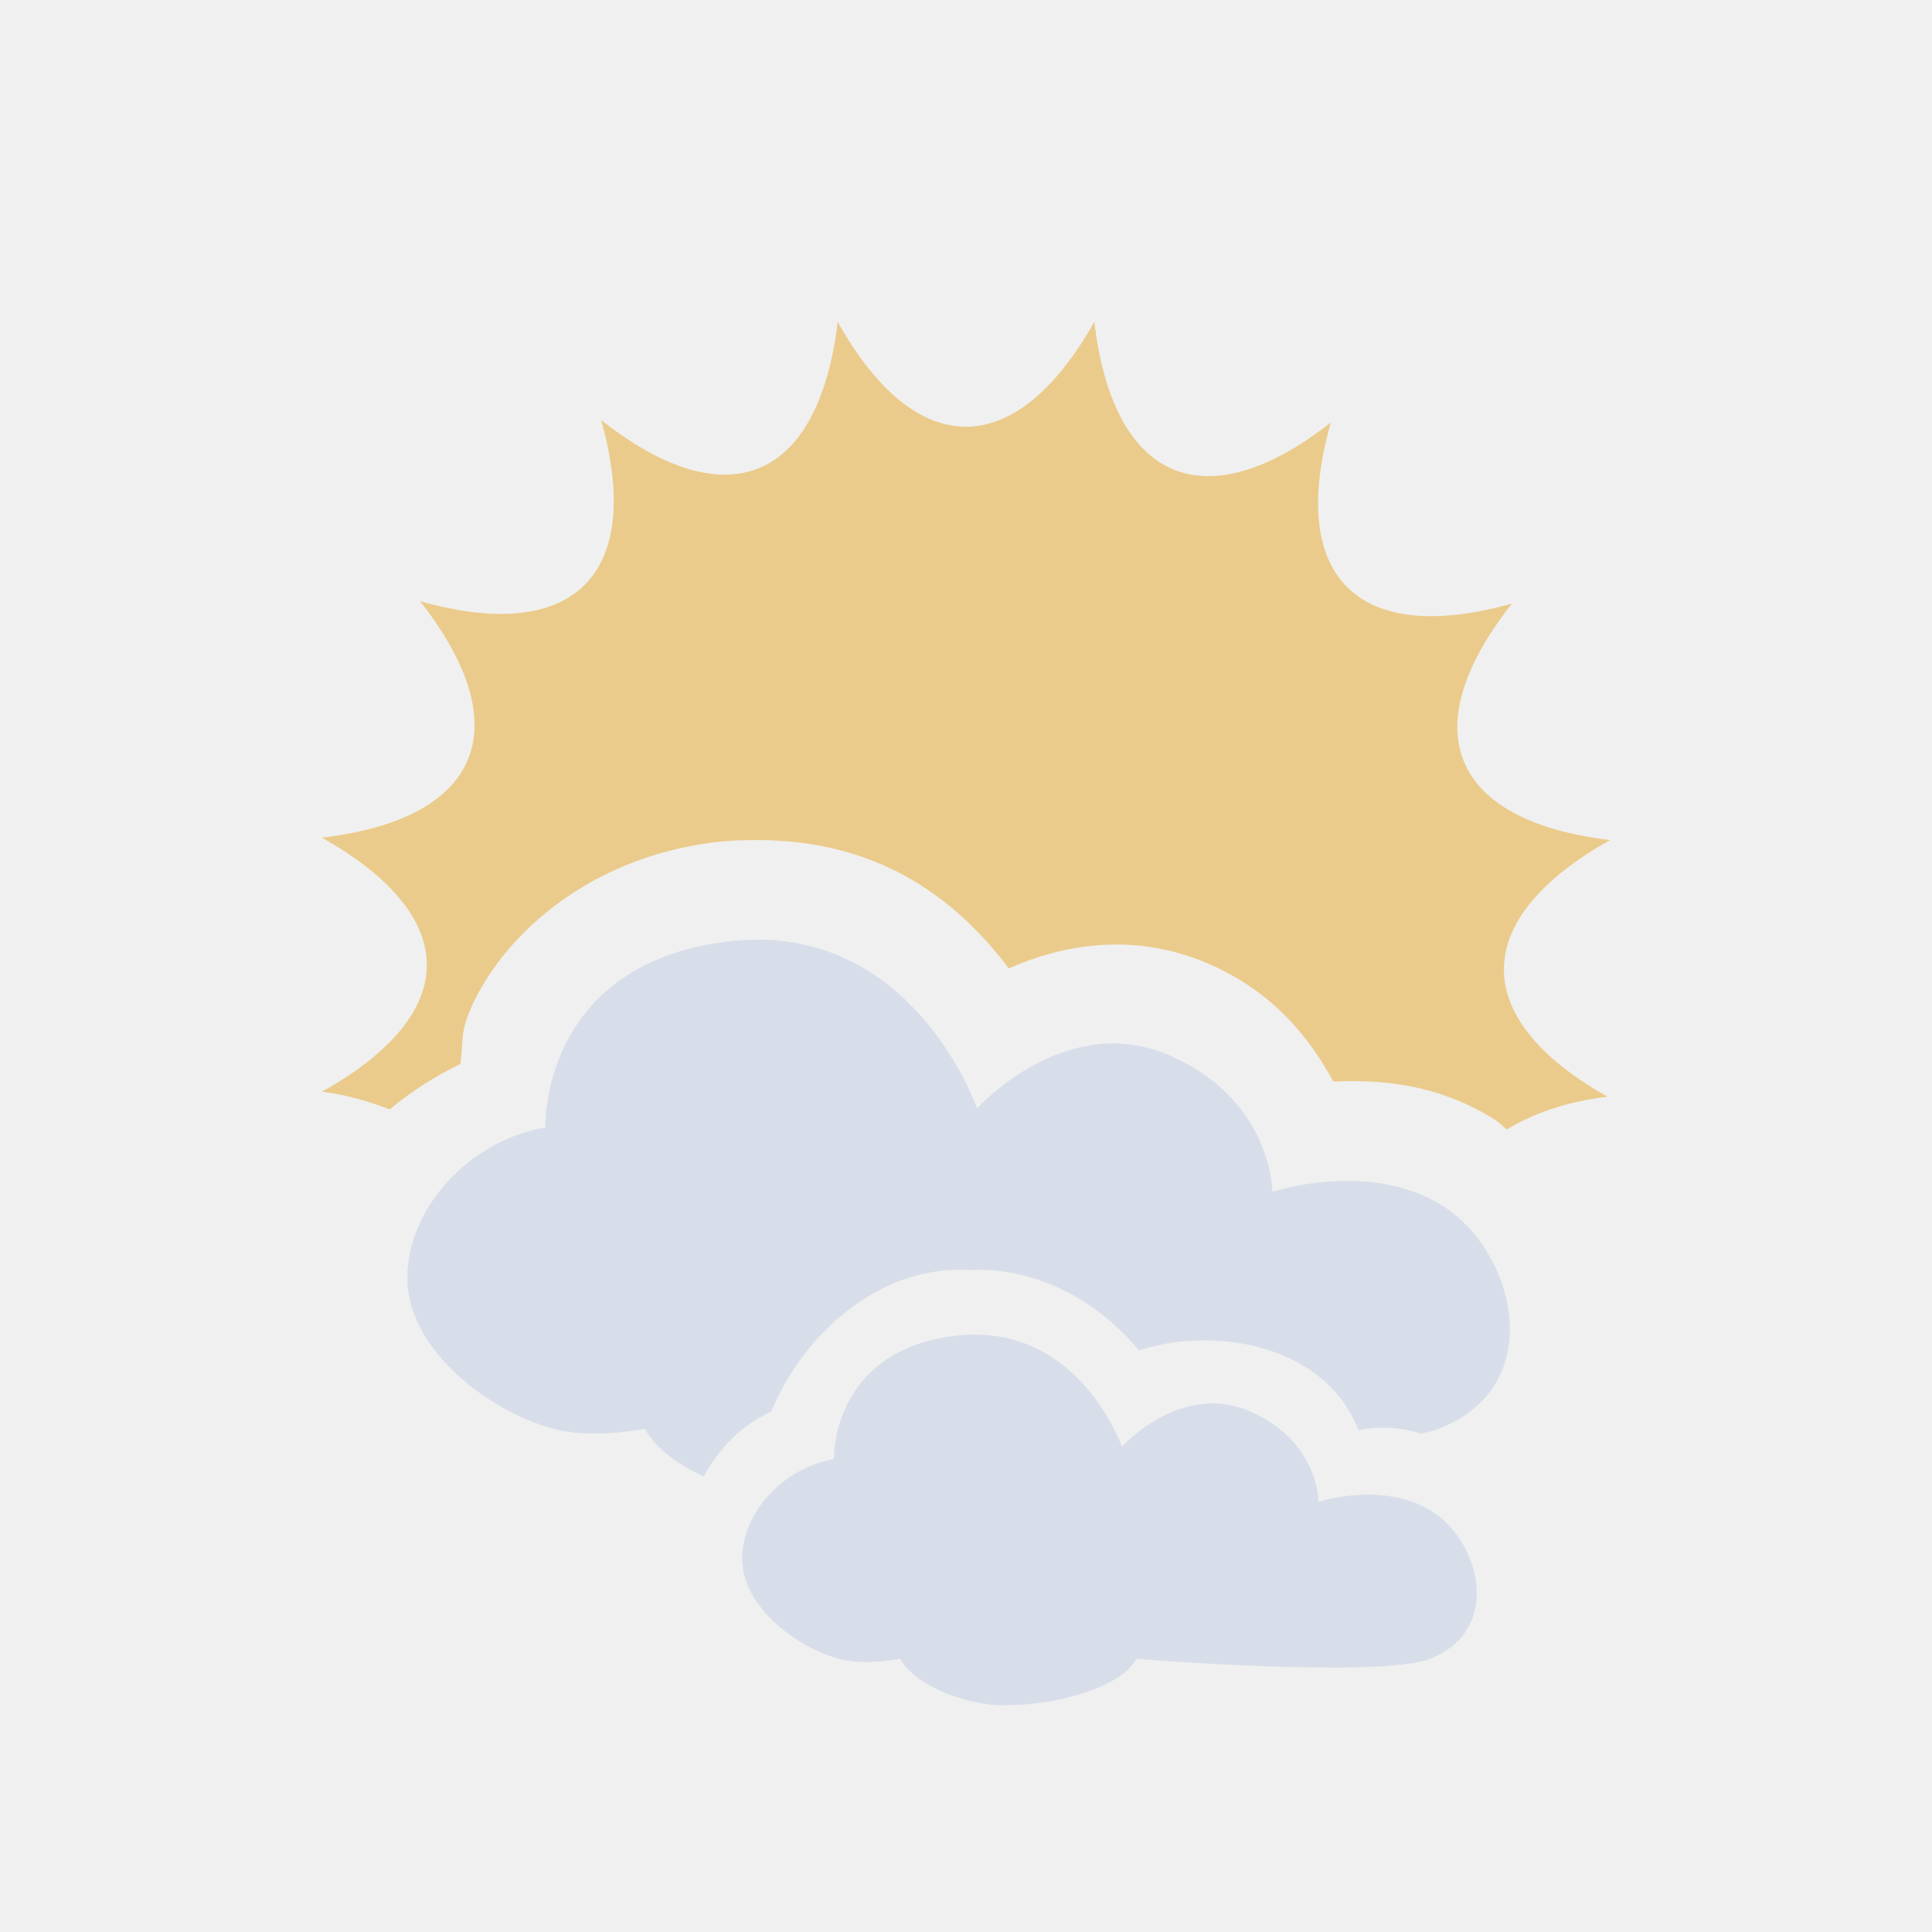
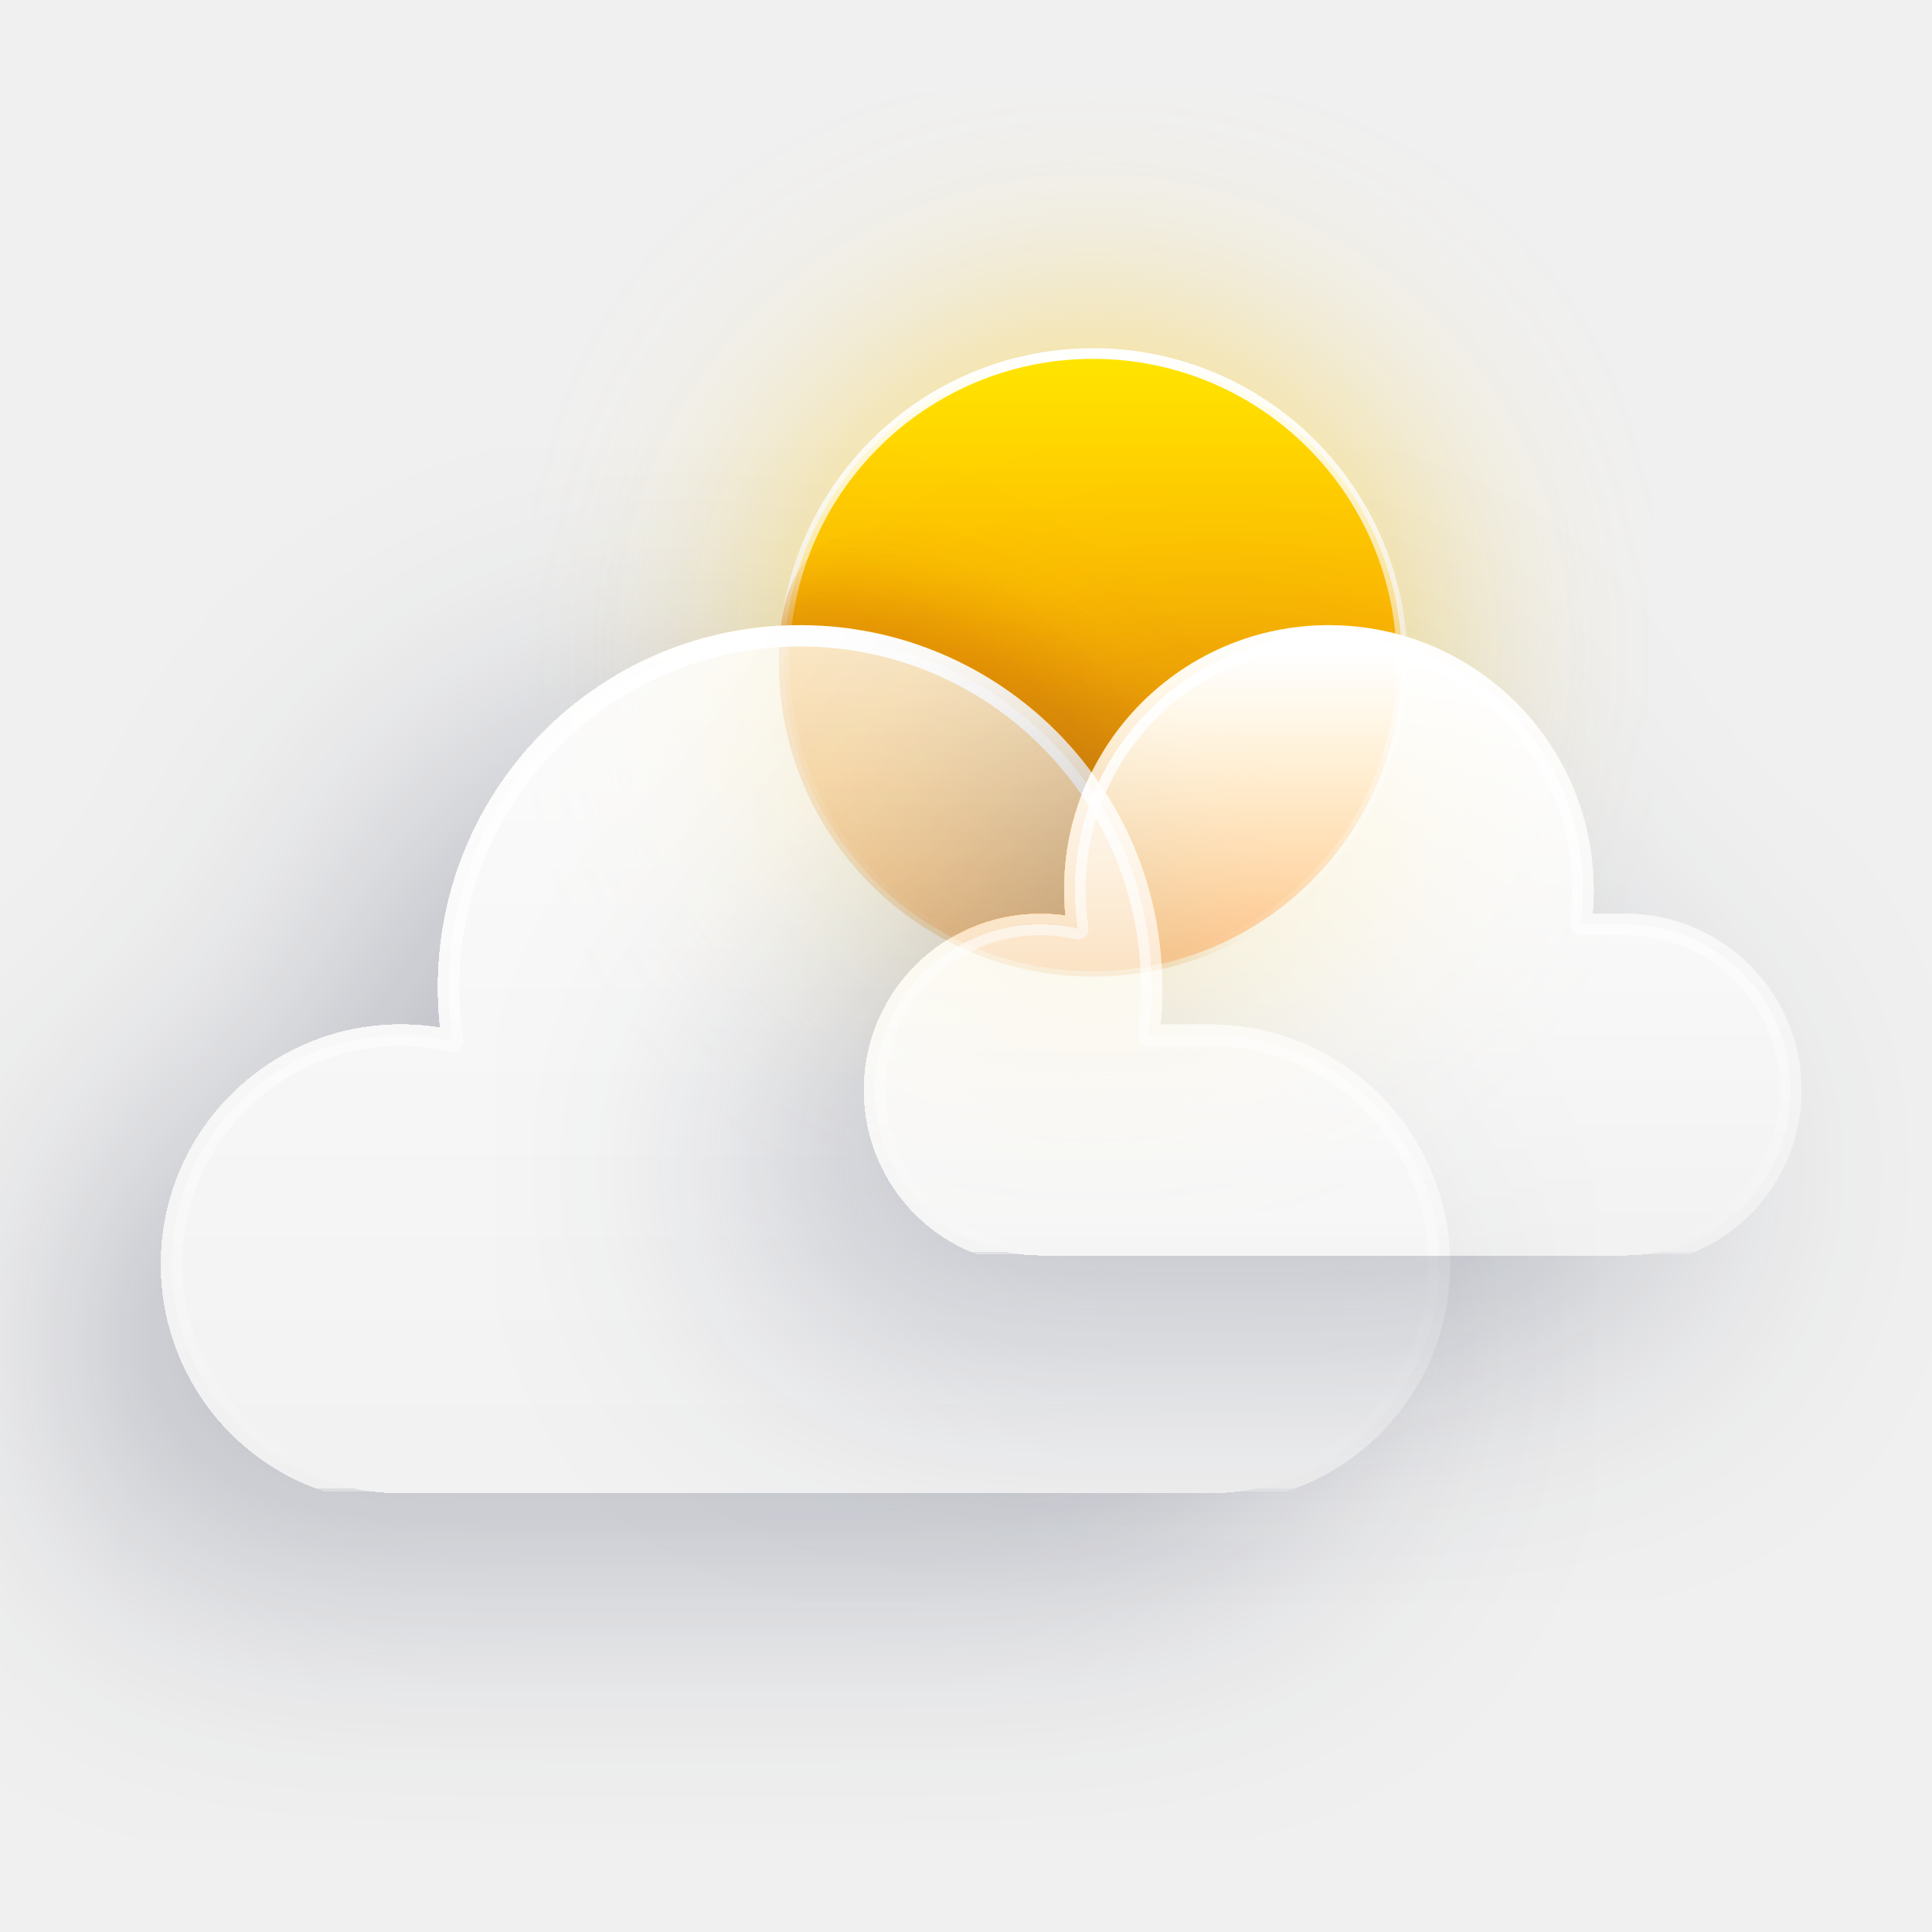
<svg xmlns="http://www.w3.org/2000/svg" viewBox="0 0 24 24" version="1.1" id="svg6">
-   <defs id="defs10" />
-   <path d="m9.425 11.674c-0.133-1e-3 -0.272 6e-3 -0.417 0.025-2.304 0.301-2.233 2.306-2.233 2.306-0.944 0.163-1.715 0.998-1.715 1.872 0 0.873 0.986 1.647 1.813 1.872 0.491 0.134 1.137 0 1.137 0 0.134 0.24 0.408 0.444 0.732 0.593 0.19-0.35 0.474-0.644 0.838-0.806 0.402-0.975 1.363-1.828 2.464-1.759 0.807-0.044 1.593 0.374 2.104 1 0.938-0.313 2.324-0.071 2.727 0.99 0.268-0.056 0.533-0.035 0.781 0.042 0.088-0.018 0.162-0.039 0.223-0.063 1.369-0.535 0.943-2.209 0.032-2.774s-2.104-0.167-2.104-0.167-3e-3 -1.15-1.291-1.7-2.379 0.664-2.379 0.664-0.718-2.085-2.711-2.097zm2.703 4.905c-0.089-1e-3 -0.183 4e-3 -0.279 0.017-1.536 0.199-1.489 1.529-1.489 1.529-0.629 0.108-1.141 0.662-1.141 1.241s0.655 1.092 1.206 1.241c0.328 0.089 0.757 0 0.757 0 0.194 0.346 0.836 0.577 1.283 0.577 0.729 0 1.478-0.244 1.651-0.577 0 0 3.02 0.244 3.645 0 0.912-0.355 0.627-1.463 0.02-1.838s-1.4-0.113-1.4-0.113-3e-3 -0.763-0.862-1.128c-0.858-0.365-1.582 0.443-1.582 0.443s-0.481-1.383-1.809-1.391z" fill="#d8dee9" id="path2" />
-   <path d="m10.406 3.999c-0.239 1.98-1.374 2.452-2.938 1.219 0.537 1.92-0.334 2.791-2.25 2.25 1.231 1.569 0.759 2.704-1.219 2.938 1.737 0.978 1.738 2.184 0 3.156 0.334 0.04 0.597 0.129 0.844 0.219 0.264-0.223 0.554-0.407 0.875-0.563 0.045-0.305-0.018-0.402 0.188-0.813 0.419-0.836 1.43-1.741 2.938-1.938 0.208-0.027 0.412-0.032 0.594-0.031 1.561 0.01 2.495 0.801 3.094 1.594 0.644-0.285 1.526-0.465 2.469-0.063 0.809 0.346 1.264 0.921 1.563 1.469 0.578-0.027 1.281 0.022 2 0.469 0.06 0.037 0.1 0.085 0.156 0.125 0.312-0.188 0.71-0.342 1.25-0.406-1.738-0.978-1.706-2.215 0.031-3.188-1.98-0.239-2.452-1.374-1.219-2.938-1.92 0.537-2.791-0.334-2.25-2.25-1.569 1.231-2.704 0.727-2.938-1.25-0.978 1.737-2.215 1.737-3.188 0z" id="path4" style="fill:#ebcb8b;fill-opacity:1" />
+   <defs id="defs10">
+     <linearGradient id="paint0_linear_2_336" x1="511.961" y1="493.989" x2="586.152" y2="638.227" gradientUnits="userSpaceOnUse">
+       <stop offset="0" stop-color="#D6C2FF" id="stop31" />
+       <stop offset="1" stop-color="#7E2FFF" id="stop32" />
+     </linearGradient>
+     <filter id="filter0_dd_2_336" x="412.098" y="438.412" width="264.22" height="264.41" filterUnits="userSpaceOnUse" color-interpolation-filters="sRGB">
+       <feFlood flood-opacity="0" result="BackgroundImageFix" id="feFlood11" />
+       <feColorMatrix in="SourceAlpha" type="matrix" values="0 0 0 0 0 0 0 0 0 0 0 0 0 0 0 0 0 0 127 0" result="hardAlpha" id="feColorMatrix11" />
+       <feOffset dx="-21" dy="15" id="feOffset11" />
+       <feGaussianBlur stdDeviation="25" id="feGaussianBlur11" />
+       <feComposite in2="hardAlpha" operator="out" id="feComposite11" />
+       <feColorMatrix type="matrix" values="0 0 0 0 0.113 0 0 0 0 0.149 0 0 0 0 0.275 0 0 0 0.25 0" id="feColorMatrix12" />
+       <feBlend mode="normal" in2="BackgroundImageFix" result="effect1_dropShadow_2_336" id="feBlend12" />
+       <feColorMatrix in="SourceAlpha" type="matrix" values="0 0 0 0 0 0 0 0 0 0 0 0 0 0 0 0 0 0 127 0" result="hardAlpha" id="feColorMatrix13" />
+       <feOffset id="feOffset13" />
+       <feGaussianBlur stdDeviation="19" id="feGaussianBlur13" />
+       <feComposite in2="hardAlpha" operator="out" id="feComposite13" />
+       <feColorMatrix type="matrix" values="0 0 0 0 0.62 0 0 0 0 0.424 0 0 0 0 1 0 0 0 0.4 0" id="feColorMatrix14" />
+       <feBlend mode="normal" in2="effect1_dropShadow_2_336" result="effect2_dropShadow_2_336" id="feBlend14" />
+       <feBlend mode="normal" in="SourceGraphic" in2="effect2_dropShadow_2_336" result="shape" id="feBlend15" />
+     </filter>
+     <linearGradient id="paint1_linear_2_336" x1="520.038" y1="414.677" x2="566.183" y2="603.979" gradientUnits="userSpaceOnUse">
+       <stop stop-color="white" id="stop33" />
+       <stop offset="1" stop-color="white" stop-opacity="0" id="stop34" />
+     </linearGradient>
+     <mask id="path-1-inside-1_2_336" fill="#ffffff">
+       <path fill-rule="evenodd" clip-rule="evenodd" d="m 552.339,476.456 c 3.453,-0.512 5.514,3.562 3.604,6.484 -12.939,19.798 -15.162,45.796 -3.57,68.331 15.295,29.736 49.483,43.411 80.363,33.906 3.339,-1.028 6.685,2.084 5.234,5.263 -7.299,15.984 -19.821,29.722 -36.659,38.383 -39.83,20.488 -88.728,4.807 -109.215,-35.023 -20.488,-39.83 -4.807,-88.727 35.023,-109.215 8.135,-4.184 16.648,-6.86 25.22,-8.129 z" id="path1" />
+     </mask>
+     <filter id="filter5" x="412.098" y="438.412" width="264.22" height="264.41" filterUnits="userSpaceOnUse" color-interpolation-filters="sRGB">
+       <feFlood flood-opacity="0" result="BackgroundImageFix" id="feFlood1" />
+       <feColorMatrix in="SourceAlpha" type="matrix" values="0 0 0 0 0 0 0 0 0 0 0 0 0 0 0 0 0 0 127 0" result="hardAlpha" id="feColorMatrix1" />
+       <feOffset dx="-21" dy="15" id="feOffset1" />
+       <feGaussianBlur stdDeviation="25" id="feGaussianBlur1" />
+       <feComposite in2="hardAlpha" operator="out" id="feComposite1" />
+       <feColorMatrix type="matrix" values="0 0 0 0 0.113 0 0 0 0 0.149 0 0 0 0 0.275 0 0 0 0.25 0" id="feColorMatrix2" />
+       <feBlend mode="normal" in2="BackgroundImageFix" result="effect1_dropShadow_2_336" id="feBlend2" />
+       <feColorMatrix in="SourceAlpha" type="matrix" values="0 0 0 0 0 0 0 0 0 0 0 0 0 0 0 0 0 0 127 0" result="hardAlpha" id="feColorMatrix3" />
+       <feOffset id="feOffset3" />
+       <feGaussianBlur stdDeviation="19" id="feGaussianBlur3" />
+       <feComposite in2="hardAlpha" operator="out" id="feComposite3" />
+       <feColorMatrix type="matrix" values="0 0 0 0 0.62 0 0 0 0 0.424 0 0 0 0 1 0 0 0 0.4 0" id="feColorMatrix4" />
+       <feBlend mode="normal" in2="effect1_dropShadow_2_336" result="effect2_dropShadow_2_336" id="feBlend4" />
+       <feBlend mode="normal" in="SourceGraphic" in2="effect2_dropShadow_2_336" result="shape" id="feBlend5" />
+     </filter>
+     <linearGradient id="paint2_linear_2_336" x1="587.137" y1="473.016" x2="587.137" y2="511.016" gradientUnits="userSpaceOnUse">
+       <stop offset="0" stop-color="#D6C2FF" id="stop35" />
+       <stop offset="1" stop-color="#7E2FFF" id="stop36" />
+     </linearGradient>
+     <filter id="filter1_dd_2_336" x="503.073" y="442.753" width="127.855" height="127.855" filterUnits="userSpaceOnUse" color-interpolation-filters="sRGB">
+       <feFlood flood-opacity="0" result="BackgroundImageFix" id="feFlood15" />
+       <feColorMatrix in="SourceAlpha" type="matrix" values="0 0 0 0 0 0 0 0 0 0 0 0 0 0 0 0 0 0 127 0" result="hardAlpha" id="feColorMatrix15" />
+       <feOffset dx="-21" dy="15" id="feOffset15" />
+       <feGaussianBlur stdDeviation="25" id="feGaussianBlur15" />
+       <feComposite in2="hardAlpha" operator="out" id="feComposite15" />
+       <feColorMatrix type="matrix" values="0 0 0 0 0.113 0 0 0 0 0.149 0 0 0 0 0.275 0 0 0 0.25 0" id="feColorMatrix16" />
+       <feBlend mode="normal" in2="BackgroundImageFix" result="effect1_dropShadow_2_336" id="feBlend16" />
+       <feColorMatrix in="SourceAlpha" type="matrix" values="0 0 0 0 0 0 0 0 0 0 0 0 0 0 0 0 0 0 127 0" result="hardAlpha" id="feColorMatrix17" />
+       <feOffset id="feOffset17" />
+       <feGaussianBlur stdDeviation="9" id="feGaussianBlur17" />
+       <feComposite in2="hardAlpha" operator="out" id="feComposite17" />
+       <feColorMatrix type="matrix" values="0 0 0 0 0.608 0 0 0 0 0.392 0 0 0 0 1 0 0 0 0.56 0" id="feColorMatrix18" />
+       <feBlend mode="normal" in2="effect1_dropShadow_2_336" result="effect2_dropShadow_2_336" id="feBlend18" />
+       <feBlend mode="normal" in="SourceGraphic" in2="effect2_dropShadow_2_336" result="shape" id="feBlend19" />
+     </filter>
+     <linearGradient id="paint3_linear_2_336" x1="588" y1="472.681" x2="588" y2="496.181" gradientUnits="userSpaceOnUse">
+       <stop stop-color="white" id="stop37" />
+       <stop offset="1" stop-color="white" stop-opacity="0" id="stop38" />
+     </linearGradient>
+     <filter id="filter9" x="503.073" y="442.753" width="127.855" height="127.855" filterUnits="userSpaceOnUse" color-interpolation-filters="sRGB">
+       <feFlood flood-opacity="0" result="BackgroundImageFix" id="feFlood5" />
+       <feColorMatrix in="SourceAlpha" type="matrix" values="0 0 0 0 0 0 0 0 0 0 0 0 0 0 0 0 0 0 127 0" result="hardAlpha" id="feColorMatrix5" />
+       <feOffset dx="-21" dy="15" id="feOffset5" />
+       <feGaussianBlur stdDeviation="25" id="feGaussianBlur5" />
+       <feComposite in2="hardAlpha" operator="out" id="feComposite5" />
+       <feColorMatrix type="matrix" values="0 0 0 0 0.113 0 0 0 0 0.149 0 0 0 0 0.275 0 0 0 0.25 0" id="feColorMatrix6" />
+       <feBlend mode="normal" in2="BackgroundImageFix" result="effect1_dropShadow_2_336" id="feBlend6" />
+       <feColorMatrix in="SourceAlpha" type="matrix" values="0 0 0 0 0 0 0 0 0 0 0 0 0 0 0 0 0 0 127 0" result="hardAlpha" id="feColorMatrix7" />
+       <feOffset id="feOffset7" />
+       <feGaussianBlur stdDeviation="9" id="feGaussianBlur7" />
+       <feComposite in2="hardAlpha" operator="out" id="feComposite7" />
+       <feColorMatrix type="matrix" values="0 0 0 0 0.608 0 0 0 0 0.392 0 0 0 0 1 0 0 0 0.56 0" id="feColorMatrix8" />
+       <feBlend mode="normal" in2="effect1_dropShadow_2_336" result="effect2_dropShadow_2_336" id="feBlend8" />
+       <feBlend mode="normal" in="SourceGraphic" in2="effect2_dropShadow_2_336" result="shape" id="feBlend9" />
+     </filter>
+     <linearGradient id="paint4_linear_2_336" x1="604" y1="522.681" x2="604" y2="572.681" gradientUnits="userSpaceOnUse">
+       <stop stop-color="#FFE600" id="stop39" />
+       <stop offset="1" stop-color="#FF7A00" id="stop40" />
+     </linearGradient>
+     <filter id="filter2_dd_2_336" x="513.073" y="492.753" width="139.855" height="139.855" filterUnits="userSpaceOnUse" color-interpolation-filters="sRGB">
+       <feFlood flood-opacity="0" result="BackgroundImageFix" id="feFlood19" />
+       <feColorMatrix in="SourceAlpha" type="matrix" values="0 0 0 0 0 0 0 0 0 0 0 0 0 0 0 0 0 0 127 0" result="hardAlpha" id="feColorMatrix19" />
+       <feOffset dx="-21" dy="15" id="feOffset19" />
+       <feGaussianBlur stdDeviation="25" id="feGaussianBlur19" />
+       <feComposite in2="hardAlpha" operator="out" id="feComposite19" />
+       <feColorMatrix type="matrix" values="0 0 0 0 0.113 0 0 0 0 0.149 0 0 0 0 0.275 0 0 0 0.25 0" id="feColorMatrix20" />
+       <feBlend mode="normal" in2="BackgroundImageFix" result="effect1_dropShadow_2_336" id="feBlend20" />
+       <feColorMatrix in="SourceAlpha" type="matrix" values="0 0 0 0 0 0 0 0 0 0 0 0 0 0 0 0 0 0 127 0" result="hardAlpha" id="feColorMatrix21" />
+       <feOffset id="feOffset21" />
+       <feGaussianBlur stdDeviation="9" id="feGaussianBlur21" />
+       <feComposite in2="hardAlpha" operator="out" id="feComposite21" />
+       <feColorMatrix type="matrix" values="0 0 0 0 0.996 0 0 0 0 0.765 0 0 0 0 0.012 0 0 0 0.47 0" id="feColorMatrix22" />
+       <feBlend mode="normal" in2="effect1_dropShadow_2_336" result="effect2_dropShadow_2_336" id="feBlend22" />
+       <feBlend mode="normal" in="SourceGraphic" in2="effect2_dropShadow_2_336" result="shape" id="feBlend23" />
+     </filter>
+     <linearGradient id="paint5_linear_2_336" x1="604" y1="522.681" x2="604" y2="553.602" gradientUnits="userSpaceOnUse">
+       <stop stop-color="white" id="stop41" />
+       <stop offset="1" stop-color="white" stop-opacity="0" id="stop42" />
+     </linearGradient>
+     <filter id="filter25" x="513.073" y="492.753" width="139.855" height="139.855" filterUnits="userSpaceOnUse" color-interpolation-filters="sRGB">
+       <feFlood flood-opacity="0" result="BackgroundImageFix" id="feFlood9" />
+       <feColorMatrix in="SourceAlpha" type="matrix" values="0 0 0 0 0 0 0 0 0 0 0 0 0 0 0 0 0 0 127 0" result="hardAlpha" id="feColorMatrix9" />
+       <feOffset dx="-21" dy="15" id="feOffset9" />
+       <feGaussianBlur stdDeviation="25" id="feGaussianBlur9" />
+       <feComposite in2="hardAlpha" operator="out" id="feComposite9" />
+       <feColorMatrix type="matrix" values="0 0 0 0 0.113 0 0 0 0 0.149 0 0 0 0 0.275 0 0 0 0.25 0" id="feColorMatrix10" />
+       <feBlend mode="normal" in2="BackgroundImageFix" result="effect1_dropShadow_2_336" id="feBlend10" />
+       <feColorMatrix in="SourceAlpha" type="matrix" values="0 0 0 0 0 0 0 0 0 0 0 0 0 0 0 0 0 0 127 0" result="hardAlpha" id="feColorMatrix23" />
+       <feOffset id="feOffset23" />
+       <feGaussianBlur stdDeviation="9" id="feGaussianBlur23" />
+       <feComposite in2="hardAlpha" operator="out" id="feComposite23" />
+       <feColorMatrix type="matrix" values="0 0 0 0 0.996 0 0 0 0 0.765 0 0 0 0 0.012 0 0 0 0.47 0" id="feColorMatrix24" />
+       <feBlend mode="normal" in2="effect1_dropShadow_2_336" result="effect2_dropShadow_2_336" id="feBlend24" />
+       <feBlend mode="normal" in="SourceGraphic" in2="effect2_dropShadow_2_336" result="shape" id="feBlend25" />
+     </filter>
+     <linearGradient id="paint6_linear_2_336" x1="655.273" y1="511.963" x2="655.273" y2="543.963" gradientUnits="userSpaceOnUse">
+       <stop offset="0" stop-color="#D6C2FF" id="stop43" />
+       <stop offset="1" stop-color="#7E2FFF" id="stop44" />
+     </linearGradient>
+     <filter id="filter3_dd_2_336" x="574.073" y="481.753" width="121.855" height="121.855" filterUnits="userSpaceOnUse" color-interpolation-filters="sRGB">
+       <feFlood flood-opacity="0" result="BackgroundImageFix" id="feFlood23" />
+       <feColorMatrix in="SourceAlpha" type="matrix" values="0 0 0 0 0 0 0 0 0 0 0 0 0 0 0 0 0 0 127 0" result="hardAlpha" id="feColorMatrix25" />
+       <feOffset dx="-21" dy="15" id="feOffset25" />
+       <feGaussianBlur stdDeviation="25" id="feGaussianBlur25" />
+       <feComposite in2="hardAlpha" operator="out" id="feComposite25" />
+       <feColorMatrix type="matrix" values="0 0 0 0 0.113 0 0 0 0 0.149 0 0 0 0 0.275 0 0 0 0.25 0" id="feColorMatrix26" />
+       <feBlend mode="normal" in2="BackgroundImageFix" result="effect1_dropShadow_2_336" id="feBlend26" />
+       <feColorMatrix in="SourceAlpha" type="matrix" values="0 0 0 0 0 0 0 0 0 0 0 0 0 0 0 0 0 0 127 0" result="hardAlpha" id="feColorMatrix27" />
+       <feOffset id="feOffset27" />
+       <feGaussianBlur stdDeviation="9" id="feGaussianBlur27" />
+       <feComposite in2="hardAlpha" operator="out" id="feComposite27" />
+       <feColorMatrix type="matrix" values="0 0 0 0 0.608 0 0 0 0 0.392 0 0 0 0 1 0 0 0 0.56 0" id="feColorMatrix28" />
+       <feBlend mode="normal" in2="effect1_dropShadow_2_336" result="effect2_dropShadow_2_336" id="feBlend28" />
+       <feBlend mode="normal" in="SourceGraphic" in2="effect2_dropShadow_2_336" result="shape" id="feBlend27" />
+     </filter>
+     <linearGradient id="paint7_linear_2_336" x1="656" y1="511.681" x2="656" y2="531.47" gradientUnits="userSpaceOnUse">
+       <stop stop-color="white" id="stop45" />
+       <stop offset="1" stop-color="white" stop-opacity="0" id="stop46" />
+     </linearGradient>
+     <filter id="filter33" x="574.073" y="481.753" width="121.855" height="121.855" filterUnits="userSpaceOnUse" color-interpolation-filters="sRGB">
+       <feFlood flood-opacity="0" result="BackgroundImageFix" id="feFlood28" />
+       <feColorMatrix in="SourceAlpha" type="matrix" values="0 0 0 0 0 0 0 0 0 0 0 0 0 0 0 0 0 0 127 0" result="hardAlpha" id="feColorMatrix29" />
+       <feOffset dx="-21" dy="15" id="feOffset29" />
+       <feGaussianBlur stdDeviation="25" id="feGaussianBlur29" />
+       <feComposite in2="hardAlpha" operator="out" id="feComposite29" />
+       <feColorMatrix type="matrix" values="0 0 0 0 0.113 0 0 0 0 0.149 0 0 0 0 0.275 0 0 0 0.25 0" id="feColorMatrix30" />
+       <feBlend mode="normal" in2="BackgroundImageFix" result="effect1_dropShadow_2_336" id="feBlend30" />
+       <feColorMatrix in="SourceAlpha" type="matrix" values="0 0 0 0 0 0 0 0 0 0 0 0 0 0 0 0 0 0 127 0" result="hardAlpha" id="feColorMatrix31" />
+       <feOffset id="feOffset31" />
+       <feGaussianBlur stdDeviation="9" id="feGaussianBlur31" />
+       <feComposite in2="hardAlpha" operator="out" id="feComposite31" />
+       <feColorMatrix type="matrix" values="0 0 0 0 0.608 0 0 0 0 0.392 0 0 0 0 1 0 0 0 0.56 0" id="feColorMatrix32" />
+       <feBlend mode="normal" in2="effect1_dropShadow_2_336" result="effect2_dropShadow_2_336" id="feBlend32" />
+       <feBlend mode="normal" in="SourceGraphic" in2="effect2_dropShadow_2_336" result="shape" id="feBlend33" />
+     </filter>
+     <linearGradient id="paint8_linear_2_336" x1="638" y1="464.681" x2="638" y2="496.681" gradientUnits="userSpaceOnUse">
+       <stop stop-color="#FFE600" id="stop47" />
+       <stop offset="1" stop-color="#FF7A00" id="stop48" />
+     </linearGradient>
+     <filter id="filter4_dd_2_336" x="556.073" y="434.753" width="121.855" height="121.855" filterUnits="userSpaceOnUse" color-interpolation-filters="sRGB">
+       <feFlood flood-opacity="0" result="BackgroundImageFix" id="feFlood27" />
+       <feColorMatrix in="SourceAlpha" type="matrix" values="0 0 0 0 0 0 0 0 0 0 0 0 0 0 0 0 0 0 127 0" result="hardAlpha" id="feColorMatrix33" />
+       <feOffset dx="-21" dy="15" id="feOffset33" />
+       <feGaussianBlur stdDeviation="25" id="feGaussianBlur33" />
+       <feComposite in2="hardAlpha" operator="out" id="feComposite33" />
+       <feColorMatrix type="matrix" values="0 0 0 0 0.113 0 0 0 0 0.149 0 0 0 0 0.275 0 0 0 0.25 0" id="feColorMatrix34" />
+       <feBlend mode="normal" in2="BackgroundImageFix" result="effect1_dropShadow_2_336" id="feBlend34" />
+       <feColorMatrix in="SourceAlpha" type="matrix" values="0 0 0 0 0 0 0 0 0 0 0 0 0 0 0 0 0 0 127 0" result="hardAlpha" id="feColorMatrix35" />
+       <feOffset id="feOffset35" />
+       <feGaussianBlur stdDeviation="9" id="feGaussianBlur35" />
+       <feComposite in2="hardAlpha" operator="out" id="feComposite35" />
+       <feColorMatrix type="matrix" values="0 0 0 0 0.996 0 0 0 0 0.765 0 0 0 0 0.012 0 0 0 0.47 0" id="feColorMatrix36" />
+       <feBlend mode="normal" in2="effect1_dropShadow_2_336" result="effect2_dropShadow_2_336" id="feBlend36" />
+       <feBlend mode="normal" in="SourceGraphic" in2="effect2_dropShadow_2_336" result="shape" id="feBlend31" />
+     </filter>
+     <linearGradient id="paint9_linear_2_336" x1="638" y1="464.681" x2="638" y2="484.47" gradientUnits="userSpaceOnUse">
+       <stop stop-color="white" id="stop49" />
+       <stop offset="1" stop-color="white" stop-opacity="0" id="stop50" />
+     </linearGradient>
+     <filter id="filter41" x="556.073" y="434.753" width="121.855" height="121.855" filterUnits="userSpaceOnUse" color-interpolation-filters="sRGB">
+       <feFlood flood-opacity="0" result="BackgroundImageFix" id="feFlood36" />
+       <feColorMatrix in="SourceAlpha" type="matrix" values="0 0 0 0 0 0 0 0 0 0 0 0 0 0 0 0 0 0 127 0" result="hardAlpha" id="feColorMatrix37" />
+       <feOffset dx="-21" dy="15" id="feOffset37" />
+       <feGaussianBlur stdDeviation="25" id="feGaussianBlur37" />
+       <feComposite in2="hardAlpha" operator="out" id="feComposite37" />
+       <feColorMatrix type="matrix" values="0 0 0 0 0.113 0 0 0 0 0.149 0 0 0 0 0.275 0 0 0 0.25 0" id="feColorMatrix38" />
+       <feBlend mode="normal" in2="BackgroundImageFix" result="effect1_dropShadow_2_336" id="feBlend38" />
+       <feColorMatrix in="SourceAlpha" type="matrix" values="0 0 0 0 0 0 0 0 0 0 0 0 0 0 0 0 0 0 127 0" result="hardAlpha" id="feColorMatrix39" />
+       <feOffset id="feOffset39" />
+       <feGaussianBlur stdDeviation="9" id="feGaussianBlur39" />
+       <feComposite in2="hardAlpha" operator="out" id="feComposite39" />
+       <feColorMatrix type="matrix" values="0 0 0 0 0.996 0 0 0 0 0.765 0 0 0 0 0.012 0 0 0 0.47 0" id="feColorMatrix40" />
+       <feBlend mode="normal" in2="effect1_dropShadow_2_336" result="effect2_dropShadow_2_336" id="feBlend40" />
+       <feBlend mode="normal" in="SourceGraphic" in2="effect2_dropShadow_2_336" result="shape" id="feBlend41" />
+     </filter>
+     <filter id="filter0_f_2_2" x="480" y="410" width="210" height="210" filterUnits="userSpaceOnUse" color-interpolation-filters="sRGB">
+       <feFlood flood-opacity="0" result="BackgroundImageFix" id="feFlood9-0" />
+       <feBlend mode="normal" in="SourceGraphic" in2="BackgroundImageFix" result="shape" id="feBlend9-9" />
+       <feGaussianBlur stdDeviation="22" result="effect1_foregroundBlur_2_2" id="feGaussianBlur9-1" />
+     </filter>
+     <linearGradient id="paint0_linear_2_2" x1="585" y1="458" x2="585" y2="576" gradientUnits="userSpaceOnUse" gradientTransform="matrix(0.1707317,0,0,0.1707317,282.7805,340)">
+       <stop stop-color="#FFE600" id="stop15" />
+       <stop offset="1" stop-color="#FF7A00" id="stop16" />
+     </linearGradient>
+     <linearGradient id="paint1_linear_2_2" x1="585" y1="458" x2="585" y2="576" gradientUnits="userSpaceOnUse" gradientTransform="matrix(0.1707317,0,0,0.1707317,282.7805,340)">
+       <stop stop-color="white" id="stop17" />
+       <stop offset="1" stop-color="white" stop-opacity="0" id="stop18" />
+     </linearGradient>
+     <mask id="mask0_2_2" maskUnits="userSpaceOnUse" x="526" y="491" width="118" height="85">
+       <path d="m 644,517 c 0,32.585 -26.415,59 -59,59 -32.585,0 -59,-26.415 -59,-59 0,-32.585 21.915,-25 54.5,-25 32.585,0 63.5,-7.585 63.5,25 z" fill="url(#paint2_linear_2_2)" id="path2-7" />
+     </mask>
+     <linearGradient id="paint2_linear_2_2" x1="585" y1="458" x2="585" y2="576" gradientUnits="userSpaceOnUse">
+       <stop stop-color="#FFD600" id="stop19" />
+       <stop offset="1" stop-color="#FF7A00" id="stop20" />
+     </linearGradient>
+     <filter id="filter1_f_2_2" x="423" y="491" width="266" height="191" filterUnits="userSpaceOnUse" color-interpolation-filters="sRGB">
+       <feFlood flood-opacity="0" result="BackgroundImageFix" id="feFlood10" />
+       <feBlend mode="normal" in="SourceGraphic" in2="BackgroundImageFix" result="shape" id="feBlend10-7" />
+       <feGaussianBlur stdDeviation="7" result="effect1_foregroundBlur_2_2" id="feGaussianBlur10" />
+     </filter>
+     <filter id="filter2_d_2_2" x="341" y="477" width="338" height="261" filterUnits="userSpaceOnUse" color-interpolation-filters="sRGB">
+       <feFlood flood-opacity="0" result="BackgroundImageFix" id="feFlood11-1" />
+       <feColorMatrix in="SourceAlpha" type="matrix" values="0 0 0 0 0 0 0 0 0 0 0 0 0 0 0 0 0 0 127 0" result="hardAlpha" id="feColorMatrix11-1" />
+       <feOffset dx="-21" dy="15" id="feOffset11-5" />
+       <feGaussianBlur stdDeviation="25" id="feGaussianBlur11-9" />
+       <feComposite in2="hardAlpha" operator="out" id="feComposite11-7" />
+       <feColorMatrix type="matrix" values="0 0 0 0 0.114 0 0 0 0 0.149 0 0 0 0 0.275 0 0 0 0.25 0" id="feColorMatrix12-7" />
+       <feBlend mode="normal" in2="BackgroundImageFix" result="effect1_dropShadow_2_2" id="feBlend12-6" />
+       <feBlend mode="normal" in="SourceGraphic" in2="effect1_dropShadow_2_2" result="shape" id="feBlend13" />
+     </filter>
+     <linearGradient id="paint3_linear_2_2" x1="531" y1="460.5" x2="531" y2="695.5" gradientUnits="userSpaceOnUse">
+       <stop stop-color="white" id="stop21" />
+       <stop offset="1" stop-color="white" stop-opacity="0" id="stop22" />
+     </linearGradient>
+     <linearGradient id="paint4_linear_2_2" x1="531" y1="512" x2="531" y2="673" gradientUnits="userSpaceOnUse">
+       <stop stop-color="white" id="stop23" />
+       <stop offset="1" stop-color="white" stop-opacity="0" id="stop24" />
+     </linearGradient>
+     <mask id="path-5-inside-1_2_2" fill="#ffffff">
+       <path fill-rule="evenodd" clip-rule="evenodd" d="m 606.5,672.997 c 0.166,0.002 0.333,0.003 0.5,0.003 23.748,0 43,-19.252 43,-43 0,-23.748 -19.252,-43 -43,-43 -0.167,0 -0.334,10e-4 -0.5,0.003 V 587 h -11.109 c 0.402,-2.943 0.609,-5.947 0.609,-9 0,-36.451 -29.549,-66 -66,-66 -36.451,0 -66,29.549 -66,66 0,3.439 0.263,6.817 0.77,10.115 C 461.631,587.386 458.361,587 455,587 c -23.748,0 -43,19.252 -43,43 0,23.748 19.252,43 43,43 0.168,0 0.335,-10e-4 0.502,-0.003 L 455.5,673 h 151 z" id="path4-7" />
+     </mask>
+     <filter id="filter3_d_2_2" x="473" y="477" width="272" height="216.353" filterUnits="userSpaceOnUse" color-interpolation-filters="sRGB">
+       <feFlood flood-opacity="0" result="BackgroundImageFix" id="feFlood13" />
+       <feColorMatrix in="SourceAlpha" type="matrix" values="0 0 0 0 0 0 0 0 0 0 0 0 0 0 0 0 0 0 127 0" result="hardAlpha" id="feColorMatrix13-3" />
+       <feOffset dx="-21" dy="15" id="feOffset13-6" />
+       <feGaussianBlur stdDeviation="25" id="feGaussianBlur13-5" />
+       <feComposite in2="hardAlpha" operator="out" id="feComposite13-6" />
+       <feColorMatrix type="matrix" values="0 0 0 0 0.113 0 0 0 0 0.149 0 0 0 0 0.275 0 0 0 0.25 0" id="feColorMatrix14-3" />
+       <feBlend mode="normal" in2="BackgroundImageFix" result="effect1_dropShadow_2_2" id="feBlend14-9" />
+       <feBlend mode="normal" in="SourceGraphic" in2="effect1_dropShadow_2_2" result="shape" id="feBlend15-4" />
+     </filter>
+     <linearGradient id="paint5_linear_2_2" x1="638" y1="515.5" x2="638" y2="641.5" gradientUnits="userSpaceOnUse">
+       <stop stop-color="white" id="stop25" />
+       <stop offset="1" stop-color="white" stop-opacity="0" id="stop26" />
+     </linearGradient>
+     <linearGradient id="paint6_linear_2_2" x1="630" y1="512" x2="630" y2="628.353" gradientUnits="userSpaceOnUse">
+       <stop stop-color="white" id="stop27" />
+       <stop offset="1" stop-color="white" stop-opacity="0" id="stop28" />
+     </linearGradient>
+     <mask id="path-7-inside-2_2_2" fill="#ffffff">
+       <path fill-rule="evenodd" clip-rule="evenodd" d="m 684.563,628.351 c 0.12,10e-4 0.241,0.002 0.361,0.002 17.163,0 31.076,-13.913 31.076,-31.076 0,-17.162 -13.913,-31.075 -31.076,-31.075 -0.12,0 -0.241,0 -0.361,0.002 v -0.002 h -8.028 c 0.29,-2.127 0.44,-4.298 0.44,-6.505 0,-26.342 -21.355,-47.697 -47.698,-47.697 -26.342,0 -47.697,21.355 -47.697,47.697 0,2.486 0.19,4.927 0.556,7.31 -2.268,-0.527 -4.632,-0.805 -7.06,-0.805 -17.163,0 -31.076,13.913 -31.076,31.075 0,17.163 13.913,31.076 31.076,31.076 0.121,0 0.242,-10e-4 0.363,-0.002 l -0.002,0.002 h 109.126 z" id="path7" />
+     </mask>
+   </defs>
+   <g id="g28" transform="matrix(0.3875,0,0,0.3875,-134.7015,-157.725)">
+     <g filter="url(#filter0_f_2_2)" id="g1" transform="matrix(0.1707317,0,0,0.1707317,282.7805,340)">
+       <circle cx="585" cy="515" r="61" fill="#ffc701" fill-opacity="0.5" id="circle1" />
+     </g>
+     <circle cx="382.659" cy="428.268" r="9.902" stroke-width="0.341" id="circle2" style="fill:url(#paint0_linear_2_2);stroke:url(#paint1_linear_2_2)" />
+     <g mask="url(#mask0_2_2)" id="g4" transform="matrix(0.1707317,0,0,0.1707317,282.7805,340)">
+       <g filter="url(#filter1_f_2_2)" id="g3">
+         <path fill-rule="evenodd" clip-rule="evenodd" d="m 631.5,667.997 c 0.166,0.002 0.333,0.003 0.5,0.003 23.748,0 43,-19.252 43,-43 0,-23.748 -19.252,-43 -43,-43 -0.167,0 -0.334,10e-4 -0.5,0.003 V 582 h -27.413 c 0.601,-3.577 0.913,-7.252 0.913,-11 0,-36.451 -29.549,-66 -66,-66 -36.451,0 -66,29.549 -66,66 0,3.894 0.337,7.709 0.984,11.418 C 453.084,585.343 437,603.293 437,625 c 0,23.748 19.252,43 43,43 0.168,0 0.335,-10e-4 0.502,-0.003 L 480.5,668 h 151 z" fill="#e18700" id="path3" />
+       </g>
+     </g>
+     <g filter="url(#filter2_d_2_2)" data-figma-bg-blur-radius="14" id="g6" transform="matrix(0.1707317,0,0,0.1707317,282.7805,340)">
+       <mask id="mask1" fill="#ffffff">
+         <path fill-rule="evenodd" clip-rule="evenodd" d="m 606.5,672.997 c 0.166,0.002 0.333,0.003 0.5,0.003 23.748,0 43,-19.252 43,-43 0,-23.748 -19.252,-43 -43,-43 -0.167,0 -0.334,10e-4 -0.5,0.003 V 587 h -11.109 c 0.402,-2.943 0.609,-5.947 0.609,-9 0,-36.451 -29.549,-66 -66,-66 -36.451,0 -66,29.549 -66,66 0,3.439 0.263,6.817 0.77,10.115 C 461.631,587.386 458.361,587 455,587 c -23.748,0 -43,19.252 -43,43 0,23.748 19.252,43 43,43 0.168,0 0.335,-10e-4 0.502,-0.003 L 455.5,673 h 151 z" id="path1-8" />
+       </mask>
+       <path fill-rule="evenodd" clip-rule="evenodd" d="m 606.5,672.997 c 0.166,0.002 0.333,0.003 0.5,0.003 23.748,0 43,-19.252 43,-43 0,-23.748 -19.252,-43 -43,-43 -0.167,0 -0.334,10e-4 -0.5,0.003 V 587 h -11.109 c 0.402,-2.943 0.609,-5.947 0.609,-9 0,-36.451 -29.549,-66 -66,-66 -36.451,0 -66,29.549 -66,66 0,3.439 0.263,6.817 0.77,10.115 C 461.631,587.386 458.361,587 455,587 c -23.748,0 -43,19.252 -43,43 0,23.748 19.252,43 43,43 0.168,0 0.335,-10e-4 0.502,-0.003 L 455.5,673 h 151 z" shape-rendering="crispEdges" id="path5" style="fill:url(#paint3_linear_2_2)" />
+       <path d="m 606.5,672.997 0.023,-2 c -0.535,-0.006 -1.049,0.202 -1.429,0.578 -0.38,0.376 -0.594,0.888 -0.594,1.422 z m 0,-85.994 h -2 c 0,0.534 0.214,1.046 0.594,1.422 0.38,0.376 0.894,0.584 1.429,0.578 z m 0,-0.003 h 2 c 0,-1.105 -0.895,-2 -2,-2 z m -11.109,0 -1.981,-0.27 c -0.078,0.572 0.095,1.15 0.475,1.585 0.38,0.435 0.929,0.685 1.506,0.685 z m -130.621,1.115 -0.452,1.948 c 0.646,0.15 1.325,-0.03 1.812,-0.481 0.487,-0.452 0.718,-1.115 0.617,-1.771 z m -9.268,84.882 1.57,1.24 c 0.477,-0.605 0.565,-1.43 0.225,-2.122 -0.34,-0.692 -1.047,-1.127 -1.818,-1.118 z M 455.5,673 l -1.569,-1.24 c -0.476,0.602 -0.565,1.422 -0.231,2.112 0.334,0.69 1.033,1.128 1.8,1.128 z m 151,0 v 2 c 1.105,0 2,-0.895 2,-2 z m -0.023,1.997 c 0.174,0.002 0.348,0.003 0.523,0.003 v -4 c -0.159,0 -0.318,-10e-4 -0.477,-0.003 z M 607,675 c 24.853,0 45,-20.147 45,-45 h -4 c 0,22.644 -18.356,41 -41,41 z m 45,-45 c 0,-24.853 -20.147,-45 -45,-45 v 4 c 22.644,0 41,18.356 41,41 z m -45,-45 c -0.174,0 -0.349,10e-4 -0.523,0.003 l 0.046,4 C 606.682,589.001 606.841,589 607,589 Z m -2.5,2 v 0.003 h 4 V 587 Z m -9.109,2 H 606.5 v -4 h -11.109 z m 1.982,-1.73 C 597.787,584.238 598,581.143 598,578 h -4 c 0,2.962 -0.201,5.876 -0.59,8.73 z M 598,578 c 0,-37.555 -30.445,-68 -68,-68 v 4 c 35.346,0 64,28.654 64,64 z m -68,-68 c -37.555,0 -68,30.445 -68,68 h 4 c 0,-35.346 28.654,-64 64,-64 z m -68,68 c 0,3.542 0.271,7.021 0.793,10.419 l 3.954,-0.608 C 466.255,584.614 466,581.337 466,578 Z m 3.223,8.167 C 461.937,585.403 458.514,585 455,585 v 4 c 3.207,0 6.326,0.368 9.318,1.063 z M 455,585 c -24.853,0 -45,20.147 -45,45 h 4 c 0,-22.644 18.356,-41 41,-41 z m -45,45 c 0,24.853 20.147,45 45,45 v -4 c -22.644,0 -41,-18.356 -41,-41 z m 45,45 c 0.175,0 0.35,-10e-4 0.525,-0.003 l -0.046,-4 C 455.32,670.999 455.16,671 455,671 Z m 2.069,-0.76 0.003,-0.003 -3.139,-2.48 -0.002,0.003 z M 606.5,671 h -151 v 4 h 151 z m -2,1.997 V 673 h 4 v -0.003 z" id="path6" style="fill:url(#paint4_linear_2_2)" />
+     </g>
+     <g filter="url(#filter3_d_2_2)" data-figma-bg-blur-radius="14" id="g9" transform="matrix(0.1707317,0,0,0.1707317,282.7805,340)">
+       <mask id="mask8" fill="#ffffff">
+         <path fill-rule="evenodd" clip-rule="evenodd" d="m 684.563,628.351 c 0.12,10e-4 0.241,0.002 0.361,0.002 17.163,0 31.076,-13.913 31.076,-31.076 0,-17.162 -13.913,-31.075 -31.076,-31.075 -0.12,0 -0.241,0 -0.361,0.002 v -0.002 h -8.028 c 0.29,-2.127 0.44,-4.298 0.44,-6.505 0,-26.342 -21.355,-47.697 -47.698,-47.697 -26.342,0 -47.697,21.355 -47.697,47.697 0,2.486 0.19,4.927 0.556,7.31 -2.268,-0.527 -4.632,-0.805 -7.06,-0.805 -17.163,0 -31.076,13.913 -31.076,31.075 0,17.163 13.913,31.076 31.076,31.076 0.121,0 0.242,-10e-4 0.363,-0.002 l -0.002,0.002 h 109.126 z" id="path8" />
+       </mask>
+       <path fill-rule="evenodd" clip-rule="evenodd" d="m 684.563,628.351 c 0.12,10e-4 0.241,0.002 0.361,0.002 17.163,0 31.076,-13.913 31.076,-31.076 0,-17.162 -13.913,-31.075 -31.076,-31.075 -0.12,0 -0.241,0 -0.361,0.002 v -0.002 h -8.028 c 0.29,-2.127 0.44,-4.298 0.44,-6.505 0,-26.342 -21.355,-47.697 -47.698,-47.697 -26.342,0 -47.697,21.355 -47.697,47.697 0,2.486 0.19,4.927 0.556,7.31 -2.268,-0.527 -4.632,-0.805 -7.06,-0.805 -17.163,0 -31.076,13.913 -31.076,31.075 0,17.163 13.913,31.076 31.076,31.076 0.121,0 0.242,-10e-4 0.363,-0.002 l -0.002,0.002 h 109.126 z" shape-rendering="crispEdges" id="path9" style="fill:url(#paint5_linear_2_2)" />
+       <path d="m 684.563,628.351 0.023,-2 c -0.534,-0.006 -1.049,0.202 -1.429,0.578 -0.38,0.375 -0.594,0.887 -0.594,1.422 z m 0,-62.147 h -2 c 0,0.534 0.214,1.046 0.594,1.422 0.38,0.376 0.894,0.584 1.429,0.578 z m 0,-0.002 h 2 c 0,-1.105 -0.895,-2 -2,-2 z m -8.028,0 -1.982,-0.271 c -0.078,0.573 0.096,1.151 0.475,1.586 0.38,0.435 0.929,0.685 1.507,0.685 z m -94.399,0.805 -0.452,1.948 c 0.646,0.151 1.325,-0.03 1.812,-0.481 0.487,-0.451 0.718,-1.115 0.617,-1.771 z m -6.697,61.344 1.569,1.239 c 0.478,-0.605 0.565,-1.43 0.225,-2.122 -0.34,-0.691 -1.047,-1.126 -1.817,-1.117 z m -0.002,0.002 -1.57,-1.239 c -0.475,0.601 -0.564,1.421 -0.23,2.111 0.334,0.69 1.033,1.128 1.8,1.128 z m 109.126,0 v 2 c 1.105,0 2,-0.895 2,-2 z m -0.023,1.998 c 0.128,10e-4 0.256,0.002 0.384,0.002 v -4 c -0.113,0 -0.225,-10e-4 -0.338,-0.002 z m 0.384,0.002 c 18.268,0 33.076,-14.809 33.076,-33.076 h -4 c 0,16.058 -13.018,29.076 -29.076,29.076 z M 718,597.277 c 0,-18.267 -14.808,-33.075 -33.076,-33.075 v 4 c 16.058,0 29.076,13.017 29.076,29.075 z m -33.076,-33.075 c -0.128,0 -0.256,0 -0.384,0.002 l 0.046,4 c 0.113,-0.002 0.225,-0.002 0.338,-0.002 z m -2.361,2 v 0.002 h 4 v -0.002 z m -6.028,2 h 8.028 v -4 h -8.028 z m 1.982,-1.73 c 0.302,-2.216 0.458,-4.478 0.458,-6.775 h -4 c 0,2.116 -0.144,4.197 -0.422,6.234 z m 0.458,-6.775 C 678.975,532.25 656.724,510 629.277,510 v 4 c 25.238,0 45.698,20.459 45.698,45.697 z M 629.277,510 c -27.447,0 -49.697,22.25 -49.697,49.697 h 4 C 583.58,534.459 604.039,514 629.277,514 Z m -49.697,49.697 c 0,2.588 0.198,5.131 0.58,7.614 l 3.953,-0.608 c -0.351,-2.282 -0.533,-4.622 -0.533,-7.006 z m 3.009,5.362 c -2.416,-0.561 -4.931,-0.857 -7.513,-0.857 v 4 c 2.275,0 4.487,0.261 6.608,0.753 z m -7.513,-0.857 C 556.808,564.202 542,579.01 542,597.277 h 4 c 0,-16.058 13.018,-29.075 29.076,-29.075 z M 542,597.277 c 0,18.267 14.808,33.076 33.076,33.076 v -4 C 559.018,626.353 546,613.335 546,597.277 Z m 33.076,33.076 c 0.128,0 0.257,-10e-4 0.385,-0.002 l -0.045,-4 c -0.113,10e-4 -0.227,0.002 -0.34,0.002 z m 1.931,-0.761 0.001,-0.002 -3.139,-2.478 -0.002,0.002 z m 107.556,-3.239 H 575.437 v 4 h 109.126 z m -2,1.998 v 0.002 h 4 v -0.002 z" id="path10" style="fill:url(#paint6_linear_2_2)" />
+     </g>
+   </g>
</svg>
